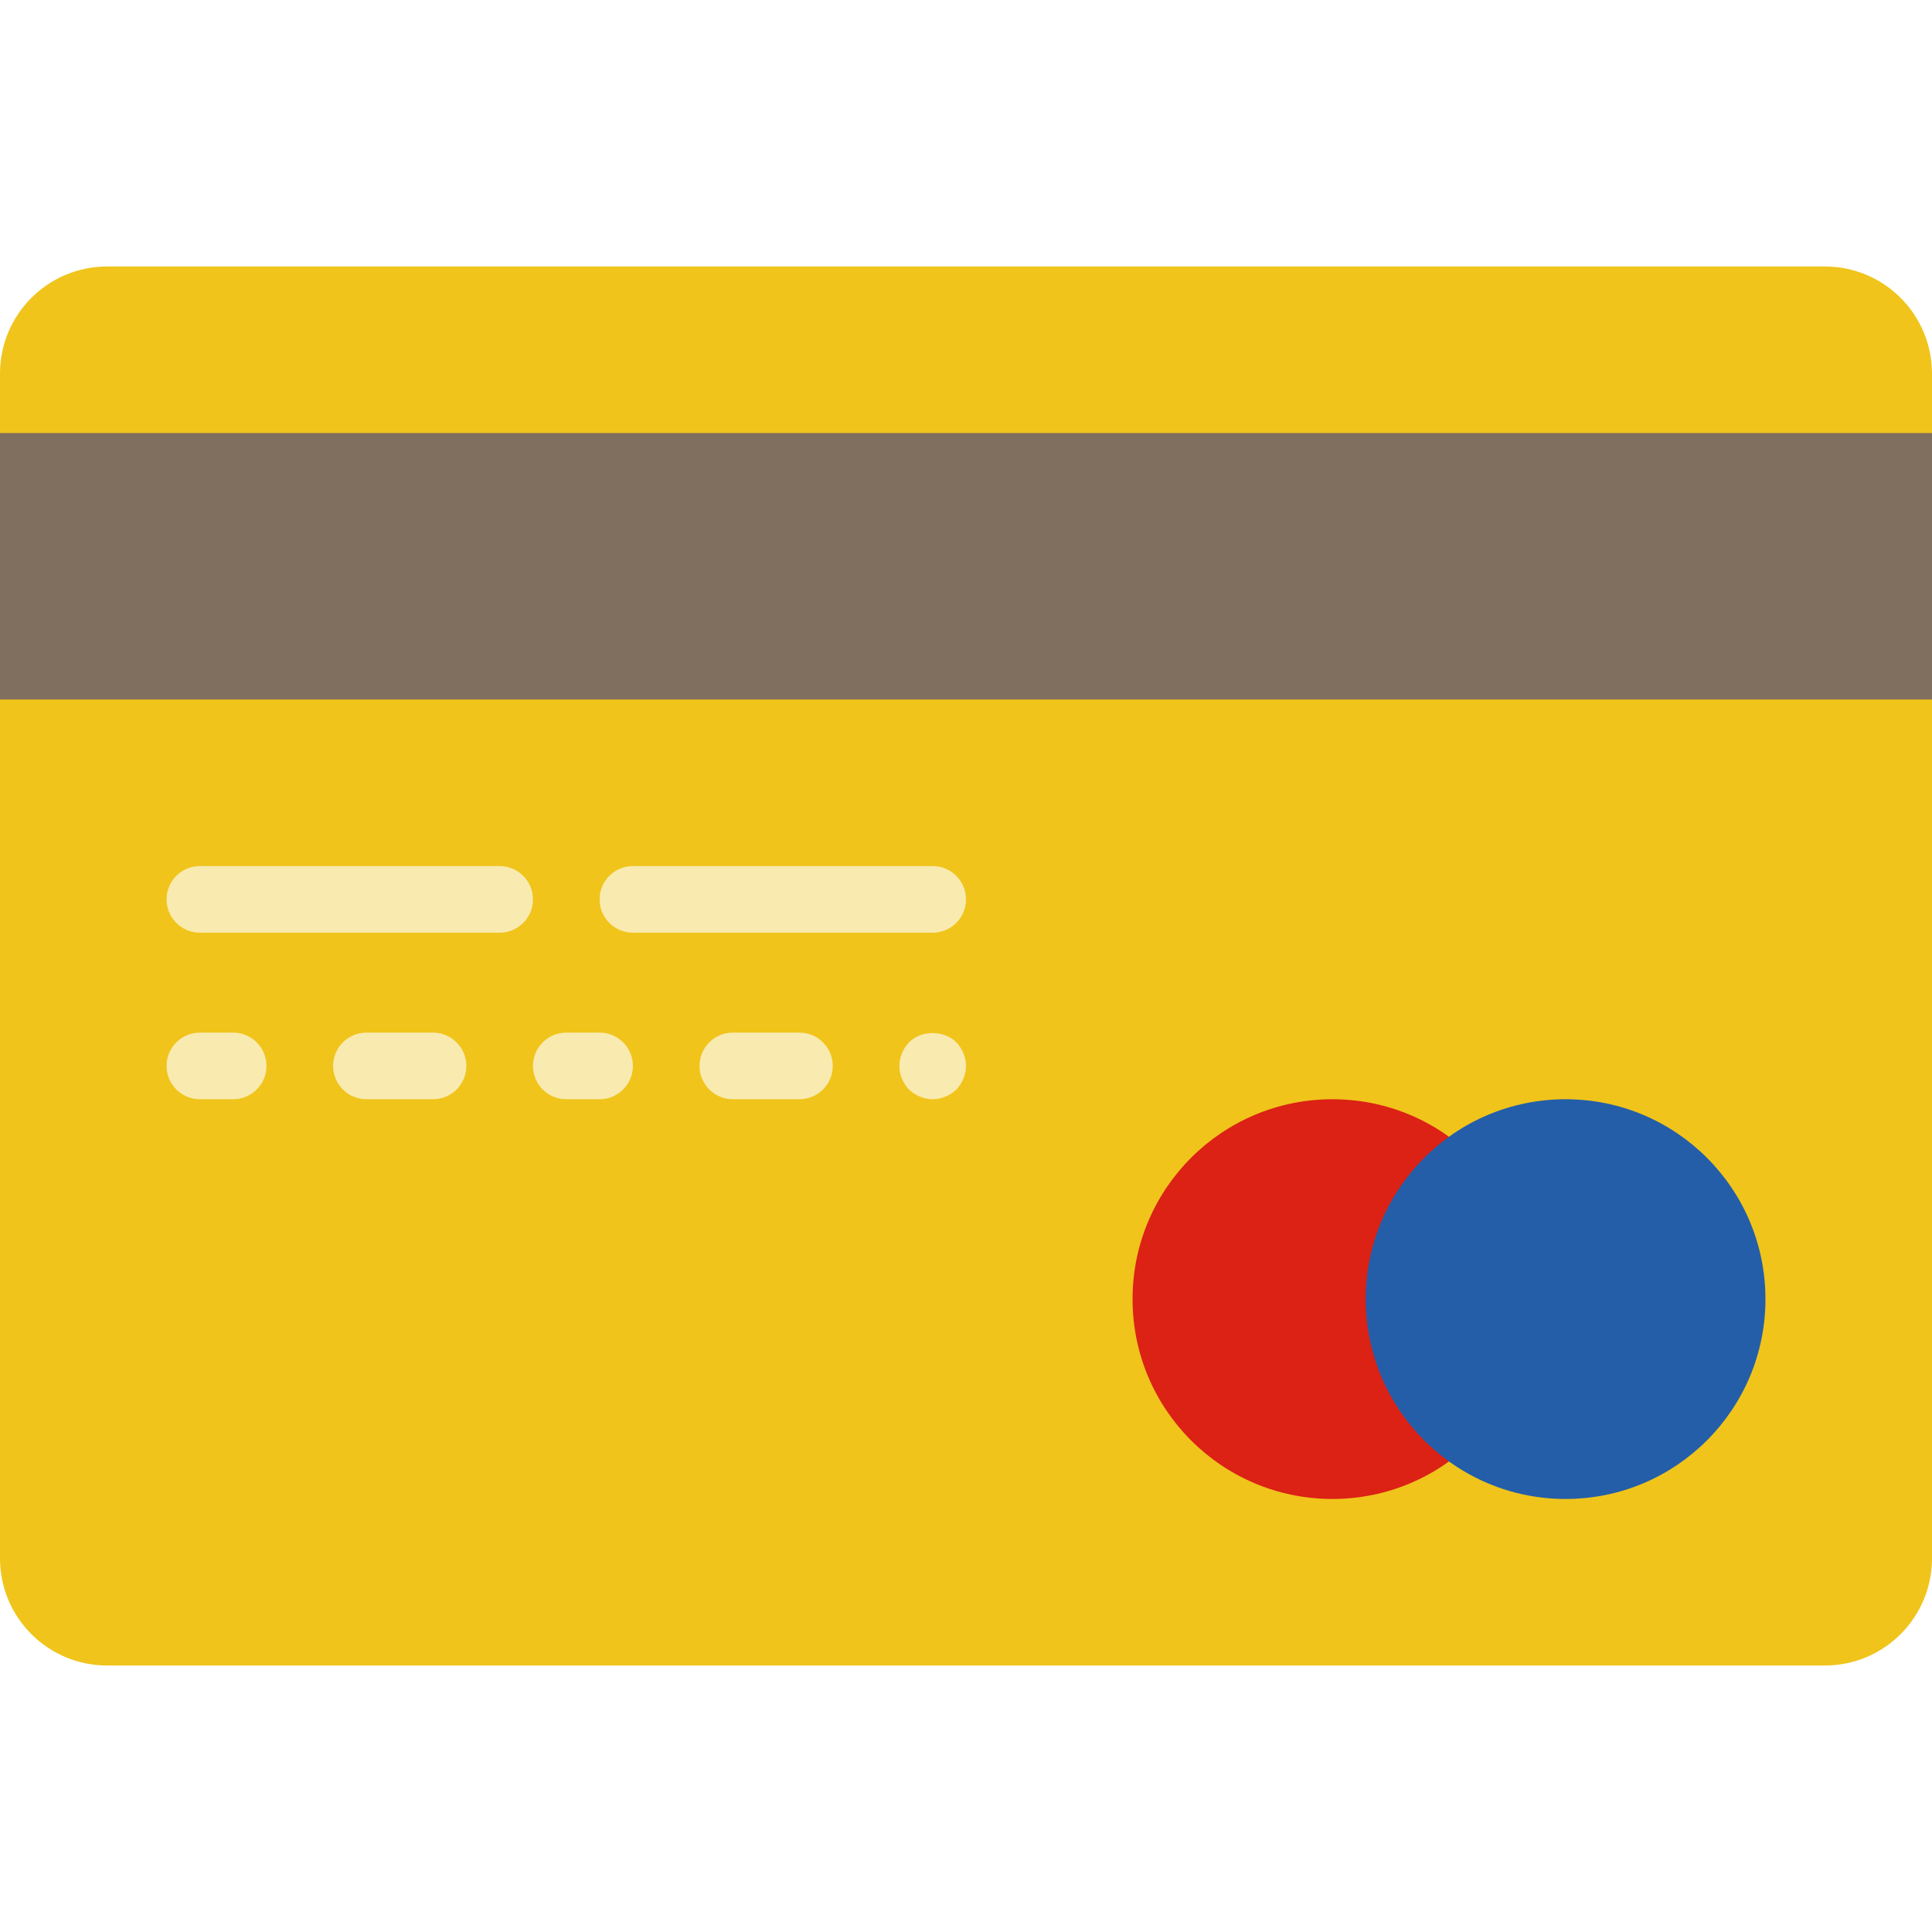
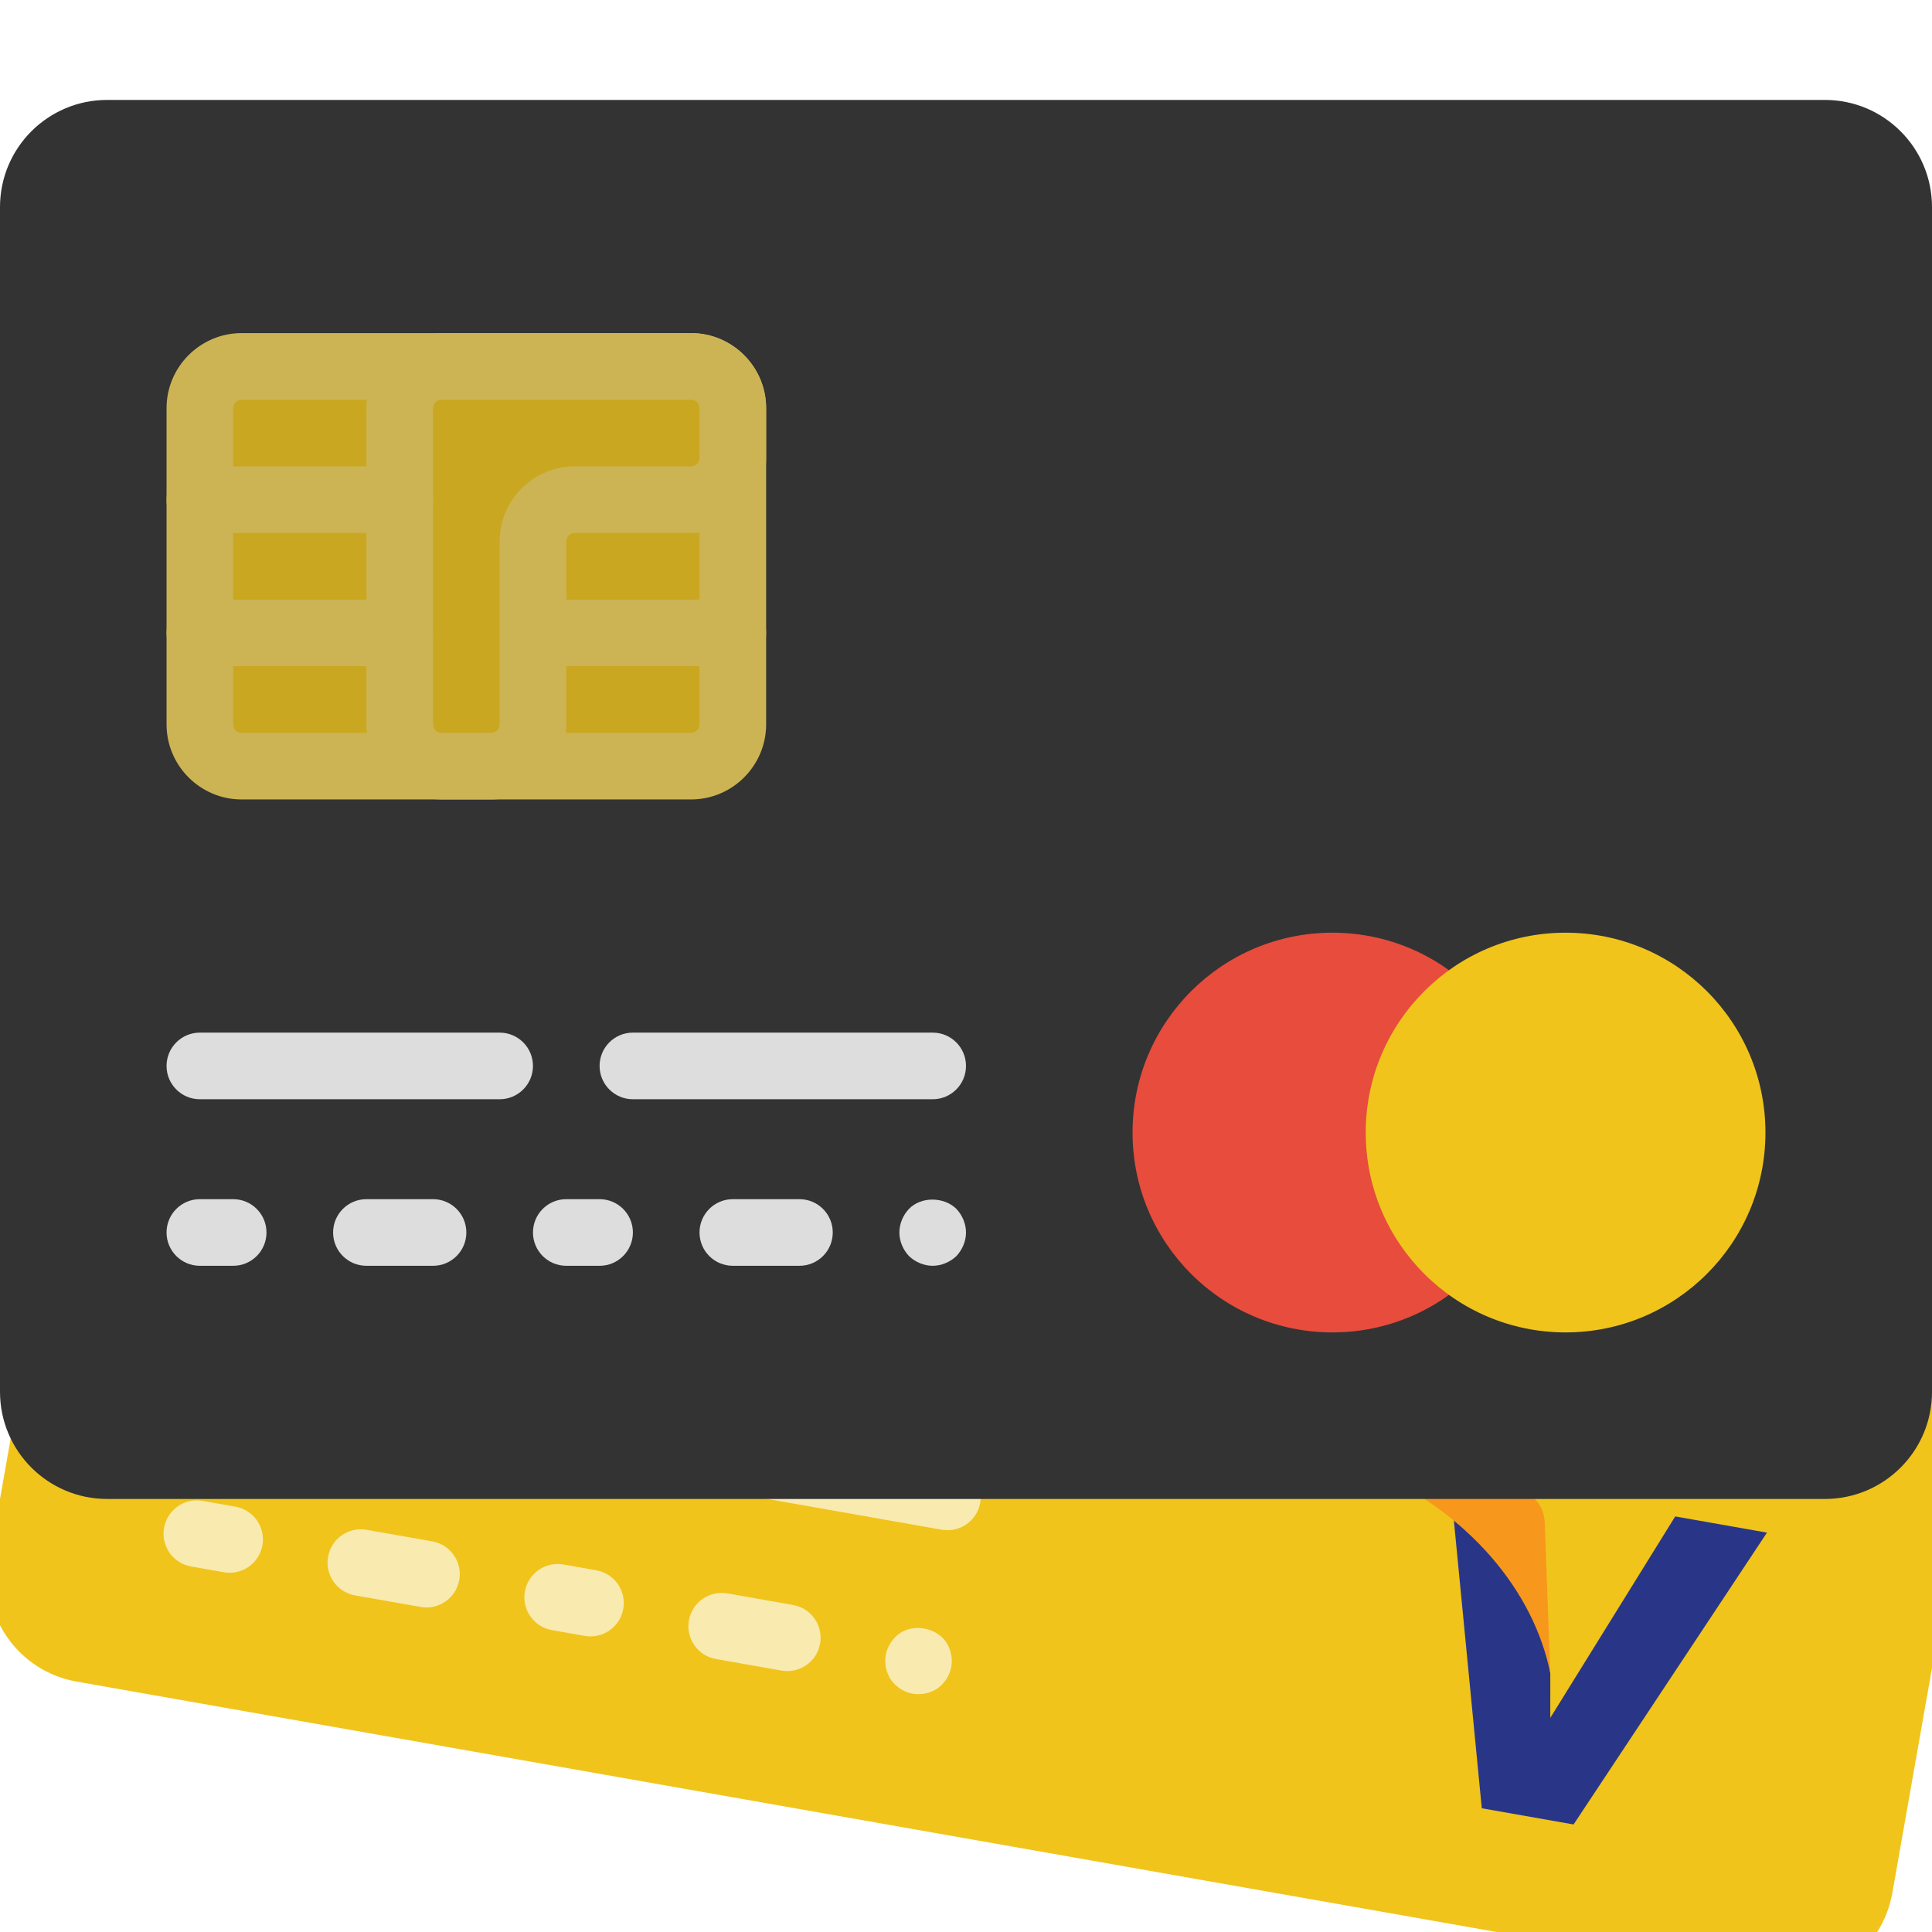
<svg xmlns="http://www.w3.org/2000/svg" version="1.1" width="512" height="512" viewBox="0 0 58 58">
-   <g id="XMLID_69_">
+   <g id="card1" transform="rotate(10 0 45)">
    <path fill="#F0C41B" d="M54.783,50H3.217C1.44,50,0,48.56,0,46.783V11.217C0,9.44,1.44,8,3.217,8h51.566 C56.56,8,58,9.44,58,11.217v35.566C58,48.56,56.56,50,54.783,50" />
    <rect y="13" fill="#806F5E" width="58" height="8" />
-     <path fill="#F9EAB0" d="M15,28H6c-0.552,0-1-0.448-1-1s0.448-1,1-1h9c0.552,0,1,0.448,1,1S15.552,28,15,28" />
-     <path fill="#F9EAB0" d="M28,28h-9c-0.552,0-1-0.448-1-1s0.448-1,1-1h9c0.552,0,1,0.448,1,1S28.552,28,28,28" />
-     <path fill="#F9EAB0" d="M7,33H6c-0.552,0-1-0.448-1-1s0.448-1,1-1h1c0.552,0,1,0.448,1,1S7.552,33,7,33" />
-     <path fill="#F9EAB0" d="M13,33h-2c-0.552,0-1-0.448-1-1s0.448-1,1-1h2c0.552,0,1,0.448,1,1S13.552,33,13,33" />
-     <path fill="#F9EAB0" d="M18,33h-1c-0.552,0-1-0.448-1-1s0.448-1,1-1h1c0.552,0,1,0.448,1,1S18.552,33,18,33" />
-     <path fill="#F9EAB0" d="M24,33h-2c-0.552,0-1-0.448-1-1s0.448-1,1-1h2c0.552,0,1,0.448,1,1S24.552,33,24,33" />
-     <path fill="#F9EAB0" d="M28,33c-0.26,0-0.52-0.11-0.71-0.29C27.11,32.52,27,32.27,27,32 c0-0.26,0.11-0.52,0.29-0.71c0.37-0.37,1.04-0.37,1.42,0C28.89,31.48,29,31.74,29,32s-0.11,0.52-0.29,0.71 C28.52,32.89,28.26,33,28,33" />
-     <path fill="#DB2215" d="M46,39c0,3.314-2.686,6-6,6s-6-2.686-6-6s2.686-6,6-6S46,35.686,46,39" />
-     <path fill="#245EA9" d="M53,39c0,3.314-2.686,6-6,6s-6-2.686-6-6s2.686-6,6-6S53,35.686,53,39" />
+     <g transform="translate(0 13)">
+       <path fill="#F9EAB0" d="M15,28H6c-0.552,0-1-0.448-1-1s0.448-1,1-1h9c0.552,0,1,0.448,1,1S15.552,28,15,28" />
+       <path fill="#F9EAB0" d="M28,28h-9c-0.552,0-1-0.448-1-1s0.448-1,1-1h9c0.552,0,1,0.448,1,1S28.552,28,28,28" />
+       <path fill="#F9EAB0" d="M7,33H6c-0.552,0-1-0.448-1-1s0.448-1,1-1h1c0.552,0,1,0.448,1,1S7.552,33,7,33" />
+       <path fill="#F9EAB0" d="M13,33h-2c-0.552,0-1-0.448-1-1s0.448-1,1-1h2c0.552,0,1,0.448,1,1S13.552,33,13,33" />
+       <path fill="#F9EAB0" d="M18,33h-1c-0.552,0-1-0.448-1-1s0.448-1,1-1h1c0.552,0,1,0.448,1,1S18.552,33,18,33" />
+       <path fill="#F9EAB0" d="M24,33h-2c-0.552,0-1-0.448-1-1s0.448-1,1-1h2c0.552,0,1,0.448,1,1S24.552,33,24,33" />
+       <path fill="#F9EAB0" d="M28,33c-0.26,0-0.52-0.11-0.71-0.29C27.11,32.52,27,32.27,27,32 c0-0.26,0.11-0.52,0.29-0.71c0.37-0.37,1.04-0.37,1.42,0C28.89,31.48,29,31.74,29,32s-0.11,0.52-0.29,0.71 C28.52,32.89,28.26,33,28,33" />
+     </g>
+     <g transform="translate(36 21) scale(0.09)">
+       <path fill="#293688" d="M121.946,248.771l-2.586-14.679c-5.358-17.111-21.987-35.625-40.621-44.901l25.938,93.256h31.09    l46.626-107.074H151.31L121.946,248.771z" />
+       <path fill="#F7981D" d="M46.823,175.373v1.729c36.838,8.86,62.413,31.259,72.538,56.991l-10.645-49.582     c-1.777-6.776-7.162-8.902-13.534-9.137L46.823,175.373L46.823,175.373z" />
+     </g>
+   </g>
+   <g id="card2" transform="translate(0 -5)" opacity="1">
+     <path d="m54.783 50h-51.566c-1.778 0-3.217-1.44-3.217-3.217v-35.566c0-1.777 1.439-3.217 3.217-3.217h51.566c1.777 0 3.217 1.44 3.217 3.217v35.566c0 1.777-1.44 3.217-3.217 3.217" fill="#333" />
+     <g fill="#ddd">
+       <path d="m15 36h-9c-.553 0-1 .448-1 1s.447 1 1 1h9c.553 0 1-.448 1-1s-.447-1-1-1" />
+       <path d="m29 37c0-.552-.447-1-1-1h-9c-.553 0-1 .448-1 1s.447 1 1 1h9c.553 0 1-.448 1-1" />
+       <path d="m7 41h-1c-.553 0-1 .448-1 1s.447 1 1 1h1c.553 0 1-.448 1-1s-.447-1-1-1" />
+       <path d="m13 41h-2c-.553 0-1 .448-1 1s.447 1 1 1h2c.553 0 1-.448 1-1s-.447-1-1-1" />
+       <path d="m18 41h-1c-.553 0-1 .448-1 1s.447 1 1 1h1c.553 0 1-.448 1-1s-.447-1-1-1" />
+       <path d="m24 41h-2c-.553 0-1 .448-1 1s.447 1 1 1h2c.553 0 1-.448 1-1s-.447-1-1-1" />
+       <path d="m27.29 41.29c-.181.19-.29.45-.29.71s.109.52.29.71c.189.18.45.29.71.29s.519-.11.71-.29c.18-.19.29-.45.29-.71s-.11-.52-.29-.71c-.38-.37-1.062-.37-1.42 0" />
+     </g>
+     <path d="m46 39c0 3.314-2.686 6-6 6s-6-2.686-6-6 2.686-6 6-6 6 2.686 6 6" fill="#e74c3d" />
+     <path d="m53 39c0 3.314-2.686 6-6 6s-6-2.686-6-6 2.686-6 6-6 6 2.686 6 6" fill="#f0c41b" />
+     <g opacity="0.8">
+       <path d="m20.745 28h-13.49c-.692 0-1.255-.562-1.255-1.255v-9.49c0-.693.563-1.255 1.255-1.255h13.49c.693 0 1.255.562 1.255 1.255v9.49c0 .693-.562 1.255-1.255 1.255" fill="#f0c41b" />
+       <path d="m20.745 29h-13.49c-1.243 0-2.255-1.012-2.255-2.255v-9.49c0-1.243 1.012-2.255 2.255-2.255h13.49c1.243 0 2.255 1.012 2.255 2.255v9.49c0 1.243-1.012 2.255-2.255 2.255m-13.49-12c-.142 0-.255.114-.255.255v9.49c0 .141.113.255.255.255h13.49c.141 0 .255-.114.255-.255v-9.49c0-.141-.114-.255-.255-.255z" fill="#f3d55c" />
+       <path d="m22 17.255c0-.693-.562-1.255-1.255-1.255h-4.745-2.745c-.694 0-1.255.562-1.255 1.255v2.745 6.745c0 .693.561 1.255 1.255 1.255h1.49c.693 0 1.255-.562 1.255-1.255v-5.49c0-.693.562-1.255 1.255-1.255h3.49c.693 0 1.255-.562 1.255-1.255z" fill="#f0c41b" />
+       <path d="m14.745 29h-1.49c-1.243 0-2.255-1.012-2.255-2.255v-9.49c0-1.243 1.012-2.255 2.255-2.255h7.49c1.243 0 2.255 1.012 2.255 2.255v1.49c0 1.243-1.012 2.255-2.255 2.255h-3.49c-.142 0-.255.114-.255.255v5.49c0 1.243-1.012 2.255-2.255 2.255m-1.49-12c-.142 0-.255.114-.255.255v9.49c0 .141.113.255.255.255h1.49c.141 0 .255-.114.255-.255v-5.49c0-1.243 1.012-2.255 2.255-2.255h3.49c.141 0 .255-.114.255-.255v-1.49c0-.141-.114-.255-.255-.255z" fill="#f3d55c" />
+       <path d="m16 24h6" fill="#f0c41b" />
+       <path d="m22 25h-6c-.553 0-1-.448-1-1s.447-1 1-1h6c.553 0 1 .448 1 1s-.447 1-1 1" fill="#f3d55c" />
+       <path d="m12 20h-6" fill="#f0c41b" />
+       <path d="m12 21h-6c-.553 0-1-.448-1-1s.447-1 1-1h6c.553 0 1 .448 1 1s-.447 1-1 1" fill="#f3d55c" />
+       <path d="m12 24h-6" fill="#f0c41b" />
+       <path d="m12 25h-6c-.553 0-1-.448-1-1s.447-1 1-1h6c.553 0 1 .448 1 1s-.447 1-1 1" fill="#f3d55c" />
+     </g>
  </g>
</svg>
